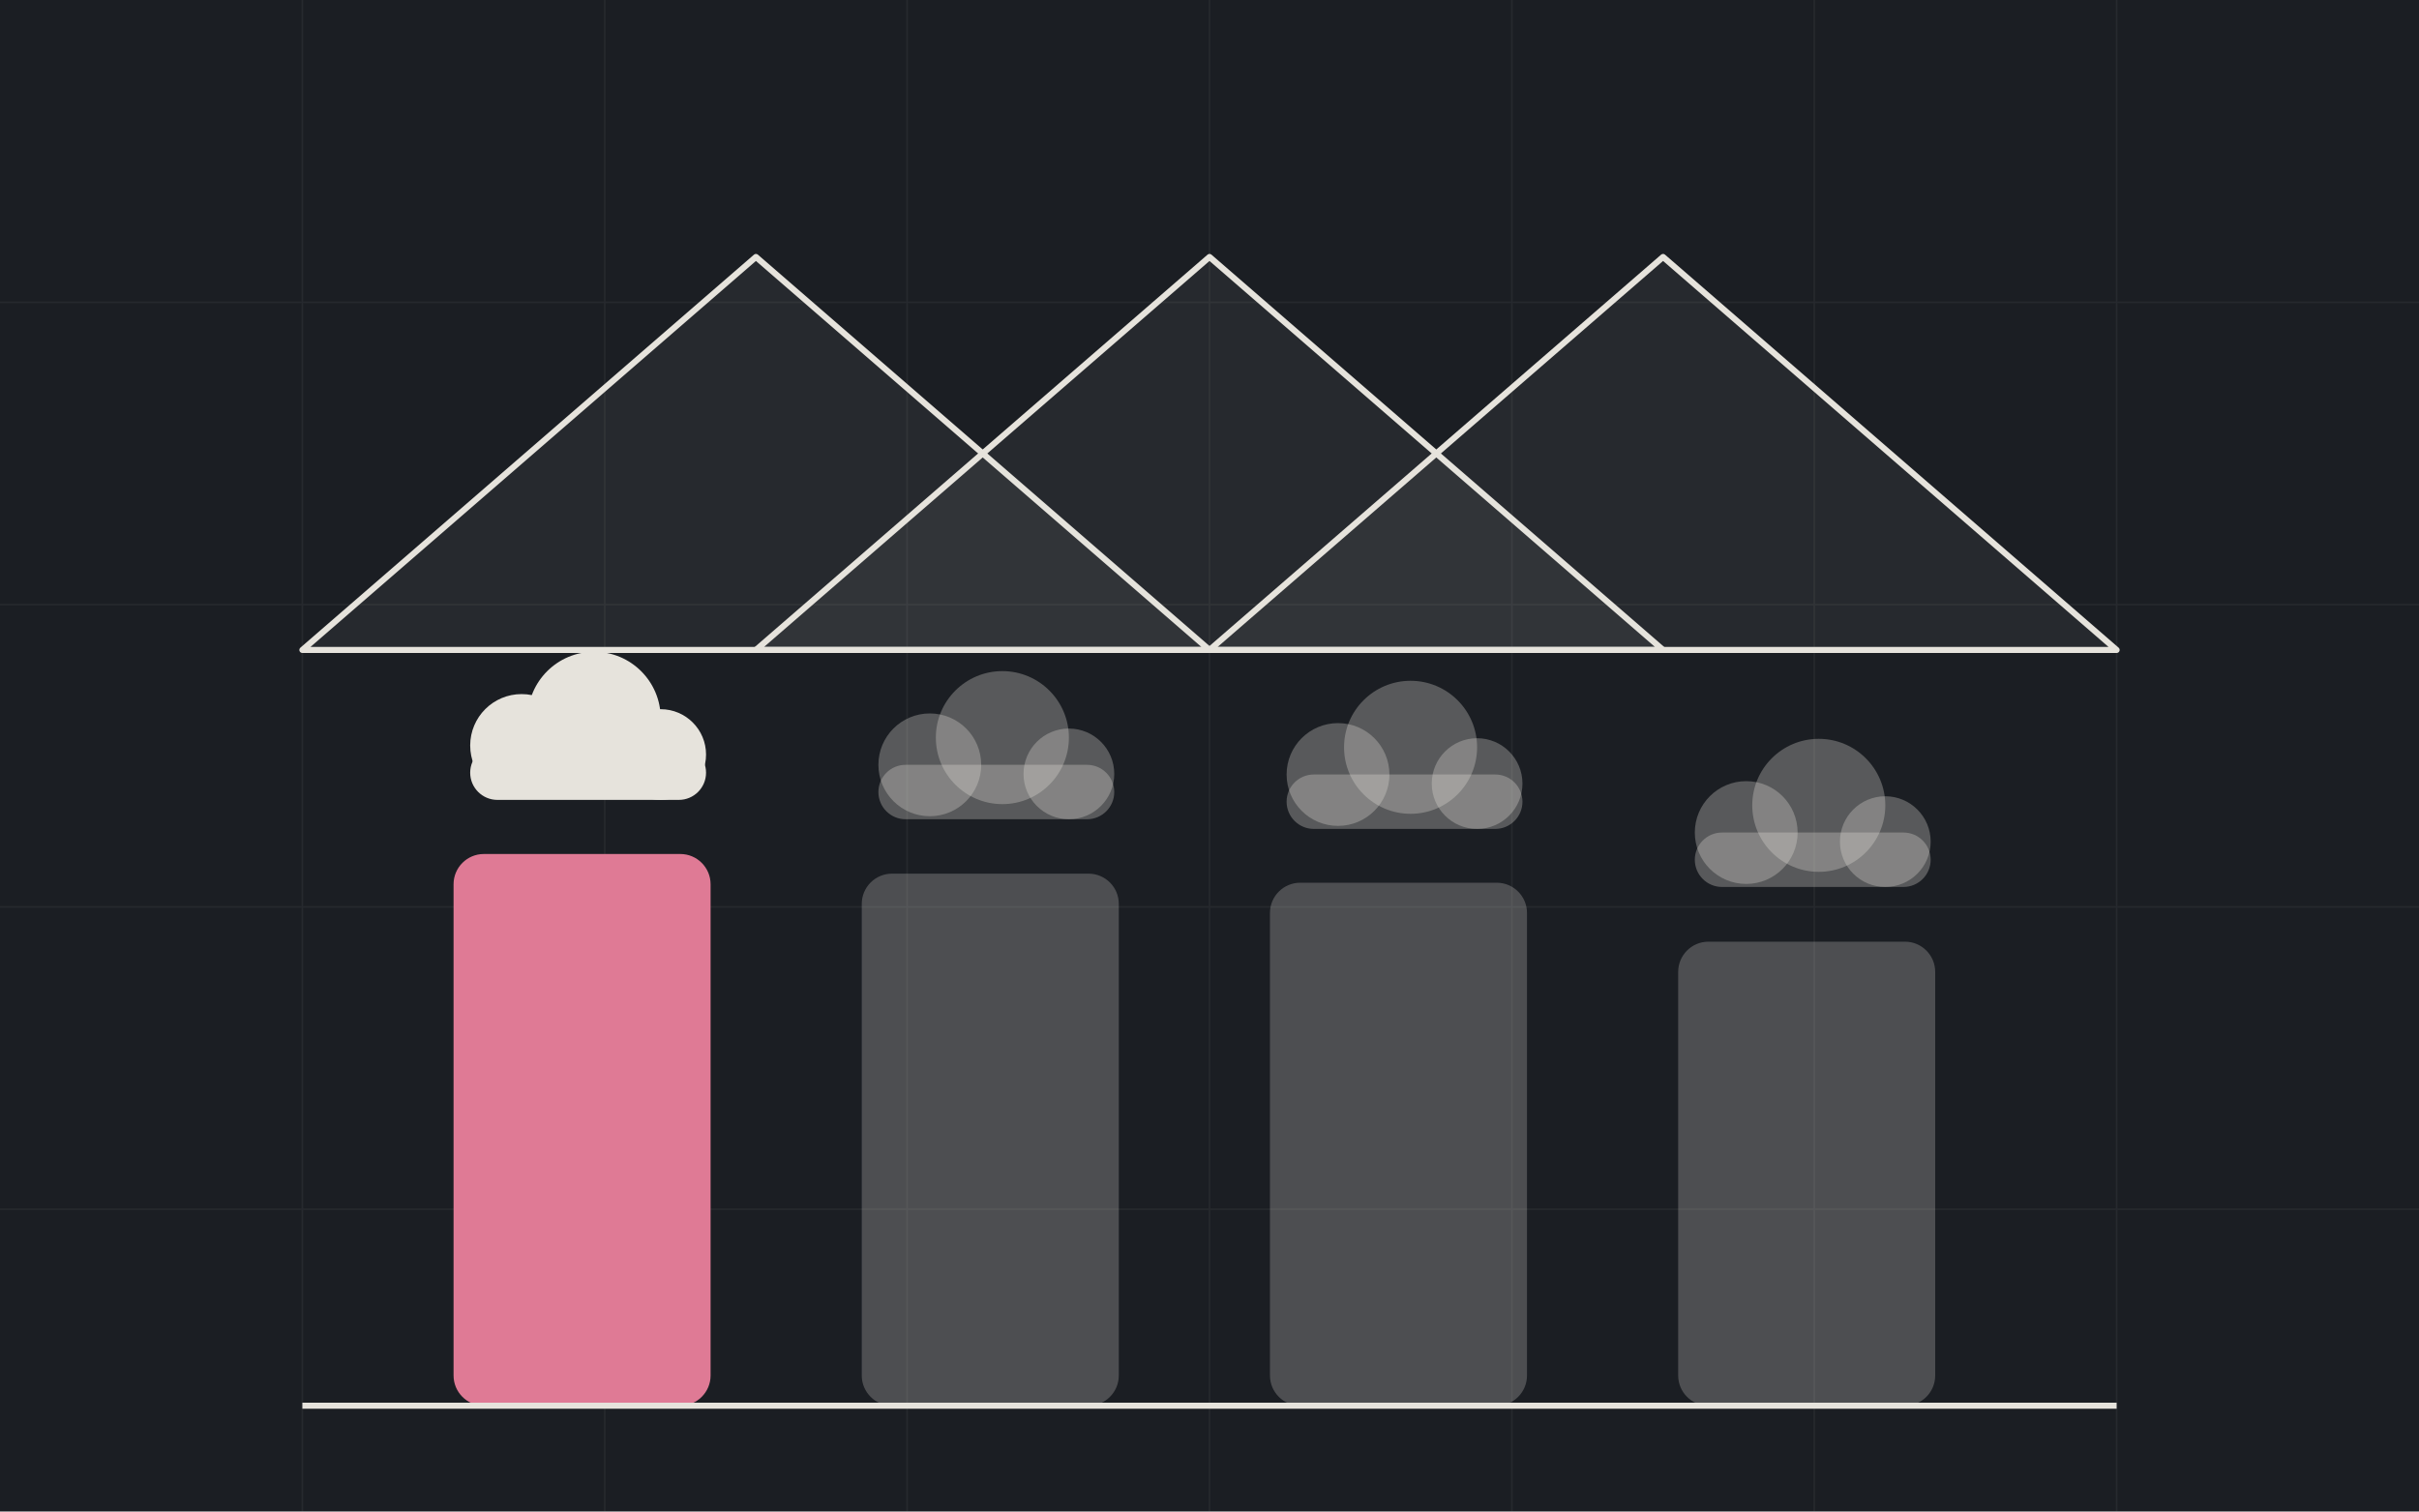
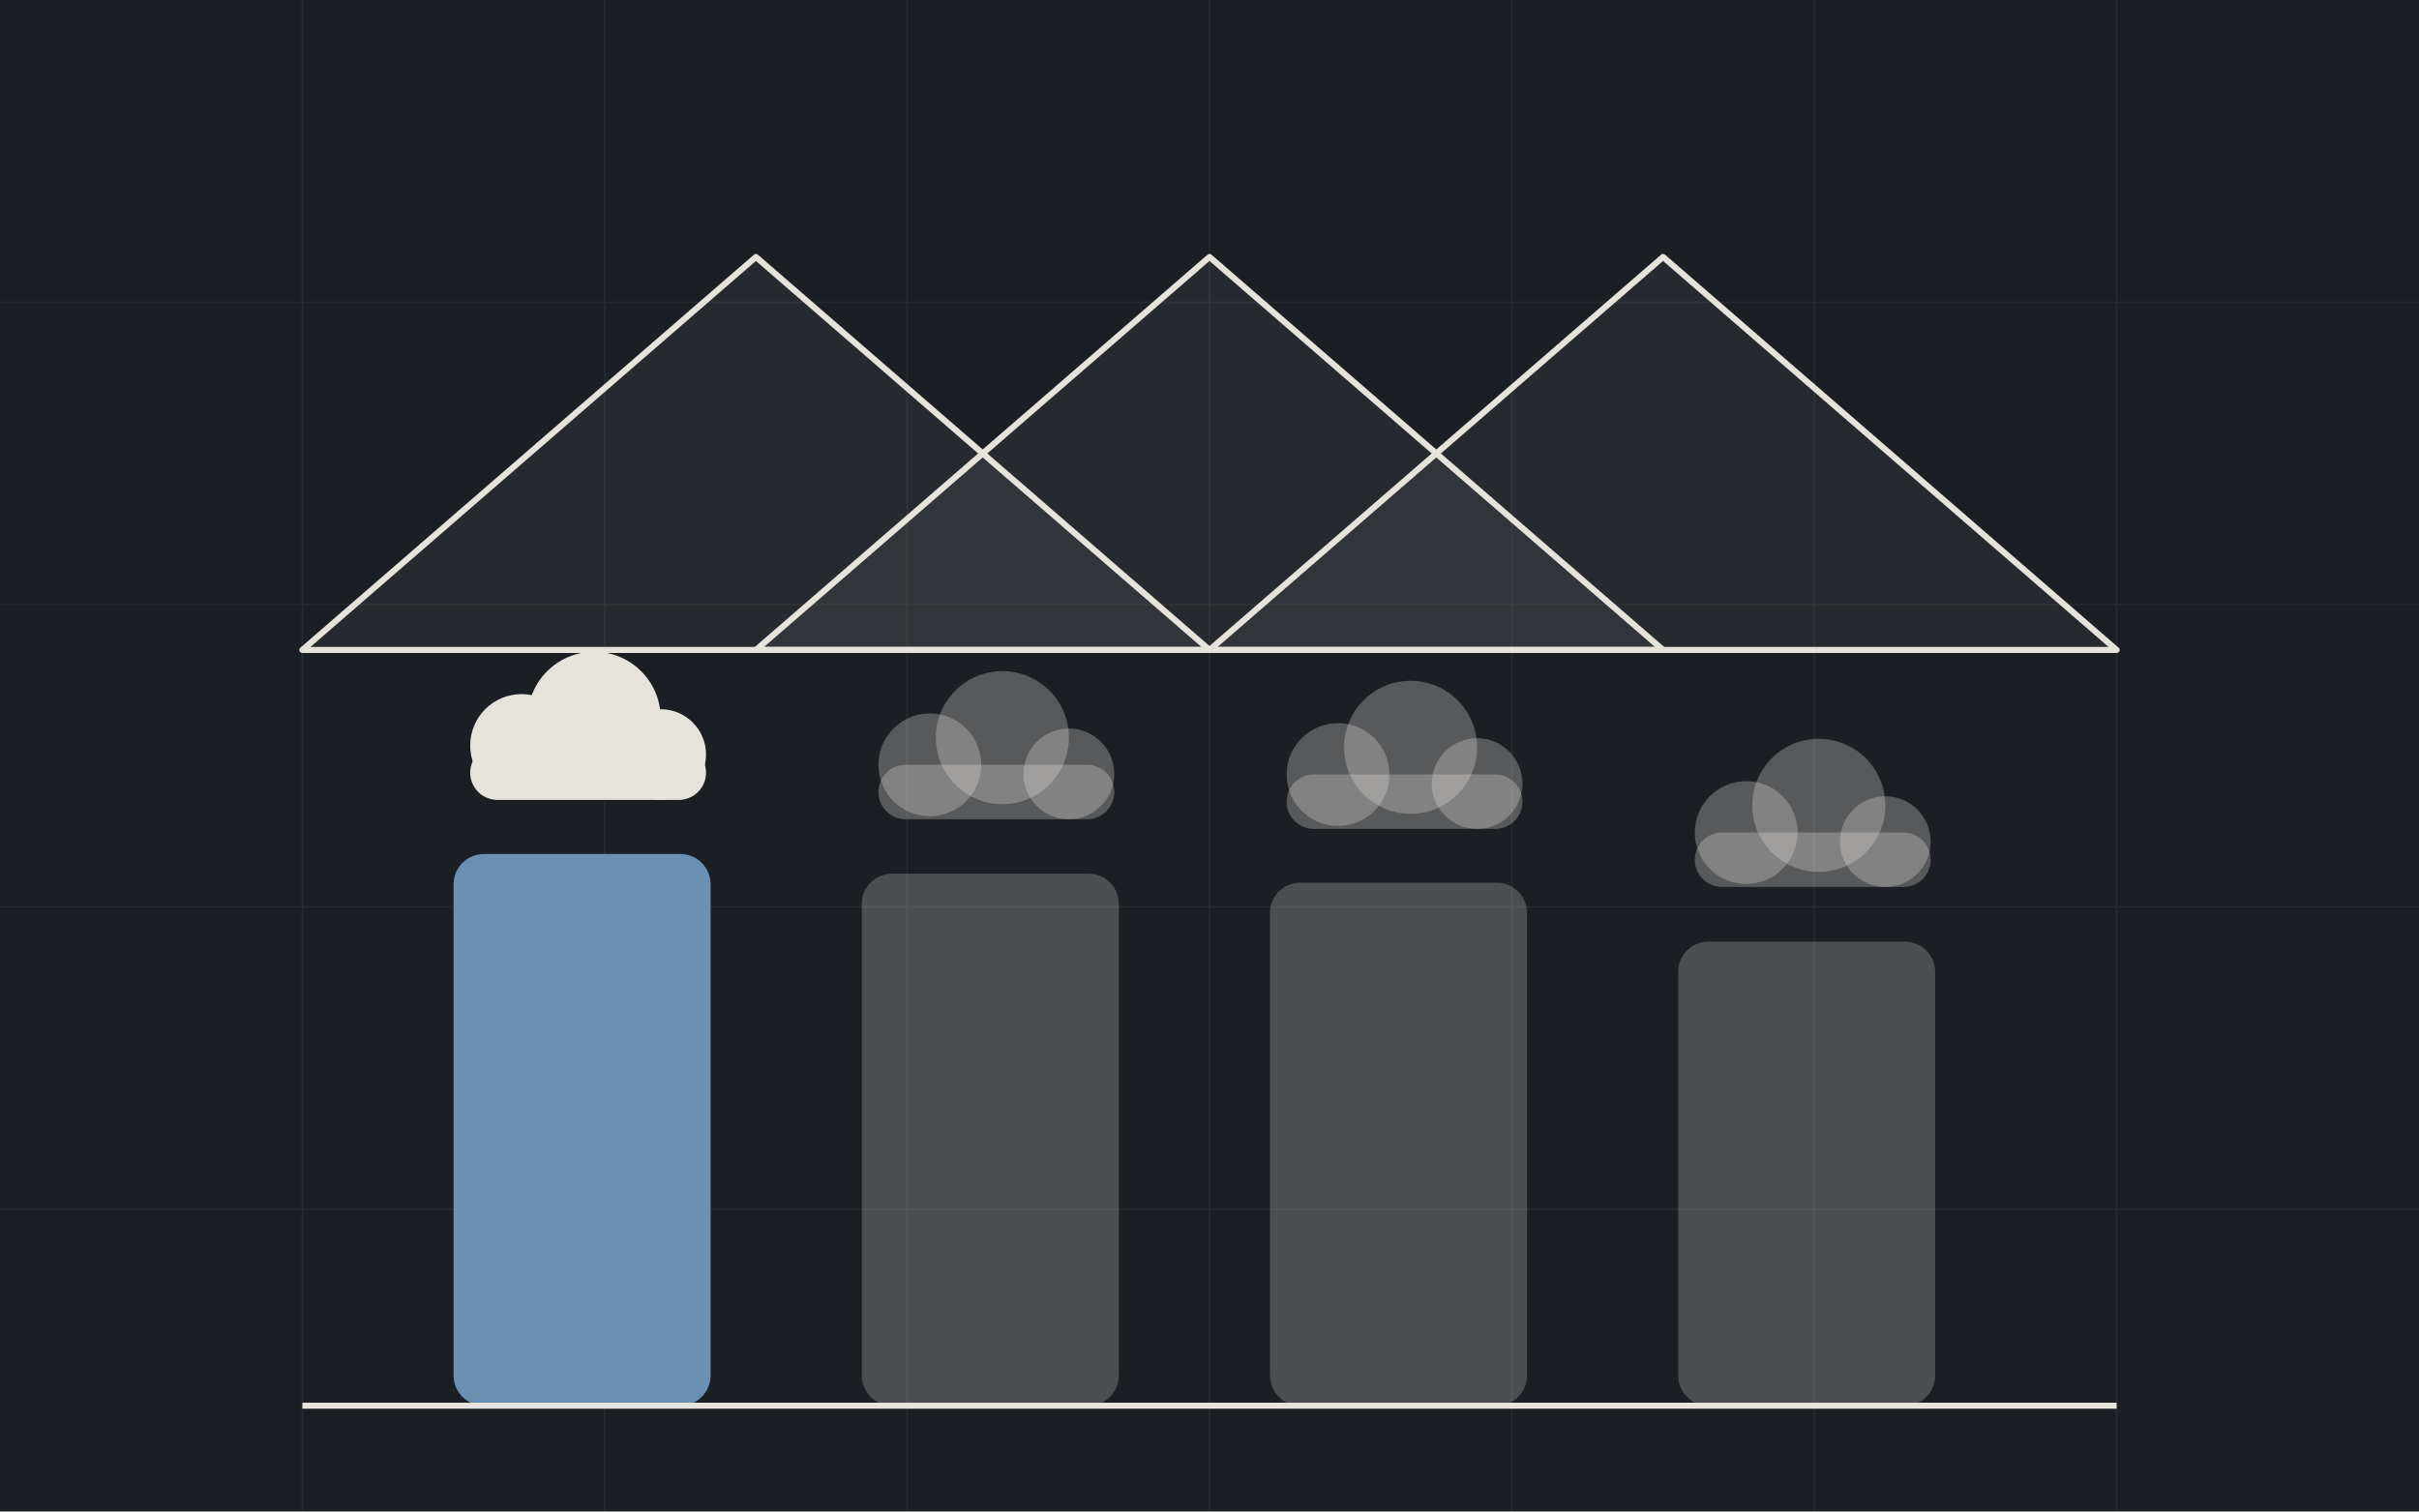
<svg xmlns="http://www.w3.org/2000/svg" viewBox="0 0 1600 1000">
  <rect width="1600" height="1000" fill="#1b1e23" />
  <path d="M0 200H1600M0 400H1600M0 600H1600M0 800H1600M200 0V1000M400 0V1000M600 0V1000M800 0V1000M1000 0V1000M1200 0V1000M1400 0V1000" stroke="#e6e3dc" stroke-opacity="0.06" />
  <path d="M200 430L500 170L800 430Z" fill="#e6e3dc" fill-opacity="0.06" stroke="#e6e3dc" stroke-width="4" stroke-linejoin="round" />
  <path d="M500 430L800 170L1100 430Z" fill="#e6e3dc" fill-opacity="0.06" stroke="#e6e3dc" stroke-width="4" stroke-linejoin="round" />
  <path d="M800 430L1100 170L1400 430Z" fill="#e6e3dc" fill-opacity="0.06" stroke="#e6e3dc" stroke-width="4" stroke-linejoin="round" />
-   <rect x="300" y="565" width="170" height="365" rx="20" fill="#df7a95" fill-opacity="1" />
+   <rect x="300" y="565" width="170" height="365" rx="20" fill="#6a90b4" fill-opacity="1" />
  <g fill="#e6e3dc" fill-opacity="1">
    <circle cx="345" cy="493.2" r="34" />
    <circle cx="393" cy="475.2" r="44" />
    <circle cx="437" cy="499.2" r="30" />
    <rect x="311" y="493.2" width="156" height="36" rx="18" />
  </g>
  <rect x="570" y="578" width="170" height="352" rx="20" fill="#e6e3dc" fill-opacity="0.25" />
  <g fill="#e6e3dc" fill-opacity="0.3">
    <circle cx="615" cy="506.0" r="34" />
    <circle cx="663" cy="488.0" r="44" />
    <circle cx="707" cy="512.0" r="30" />
    <rect x="581" y="506.0" width="156" height="36" rx="18" />
  </g>
  <rect x="840" y="584" width="170" height="346" rx="20" fill="#e6e3dc" fill-opacity="0.25" />
  <g fill="#e6e3dc" fill-opacity="0.3">
    <circle cx="885" cy="512.4" r="34" />
    <circle cx="933" cy="494.4" r="44" />
    <circle cx="977" cy="518.4" r="30" />
    <rect x="851" y="512.4" width="156" height="36" rx="18" />
  </g>
  <rect x="1110" y="623" width="170" height="307" rx="20" fill="#e6e3dc" fill-opacity="0.25" />
  <g fill="#e6e3dc" fill-opacity="0.3">
    <circle cx="1155" cy="550.8" r="34" />
    <circle cx="1203" cy="532.8" r="44" />
    <circle cx="1247" cy="556.8" r="30" />
    <rect x="1121" y="550.8" width="156" height="36" rx="18" />
  </g>
  <path d="M200 930H1400" stroke="#e6e3dc" stroke-width="4" />
</svg>
